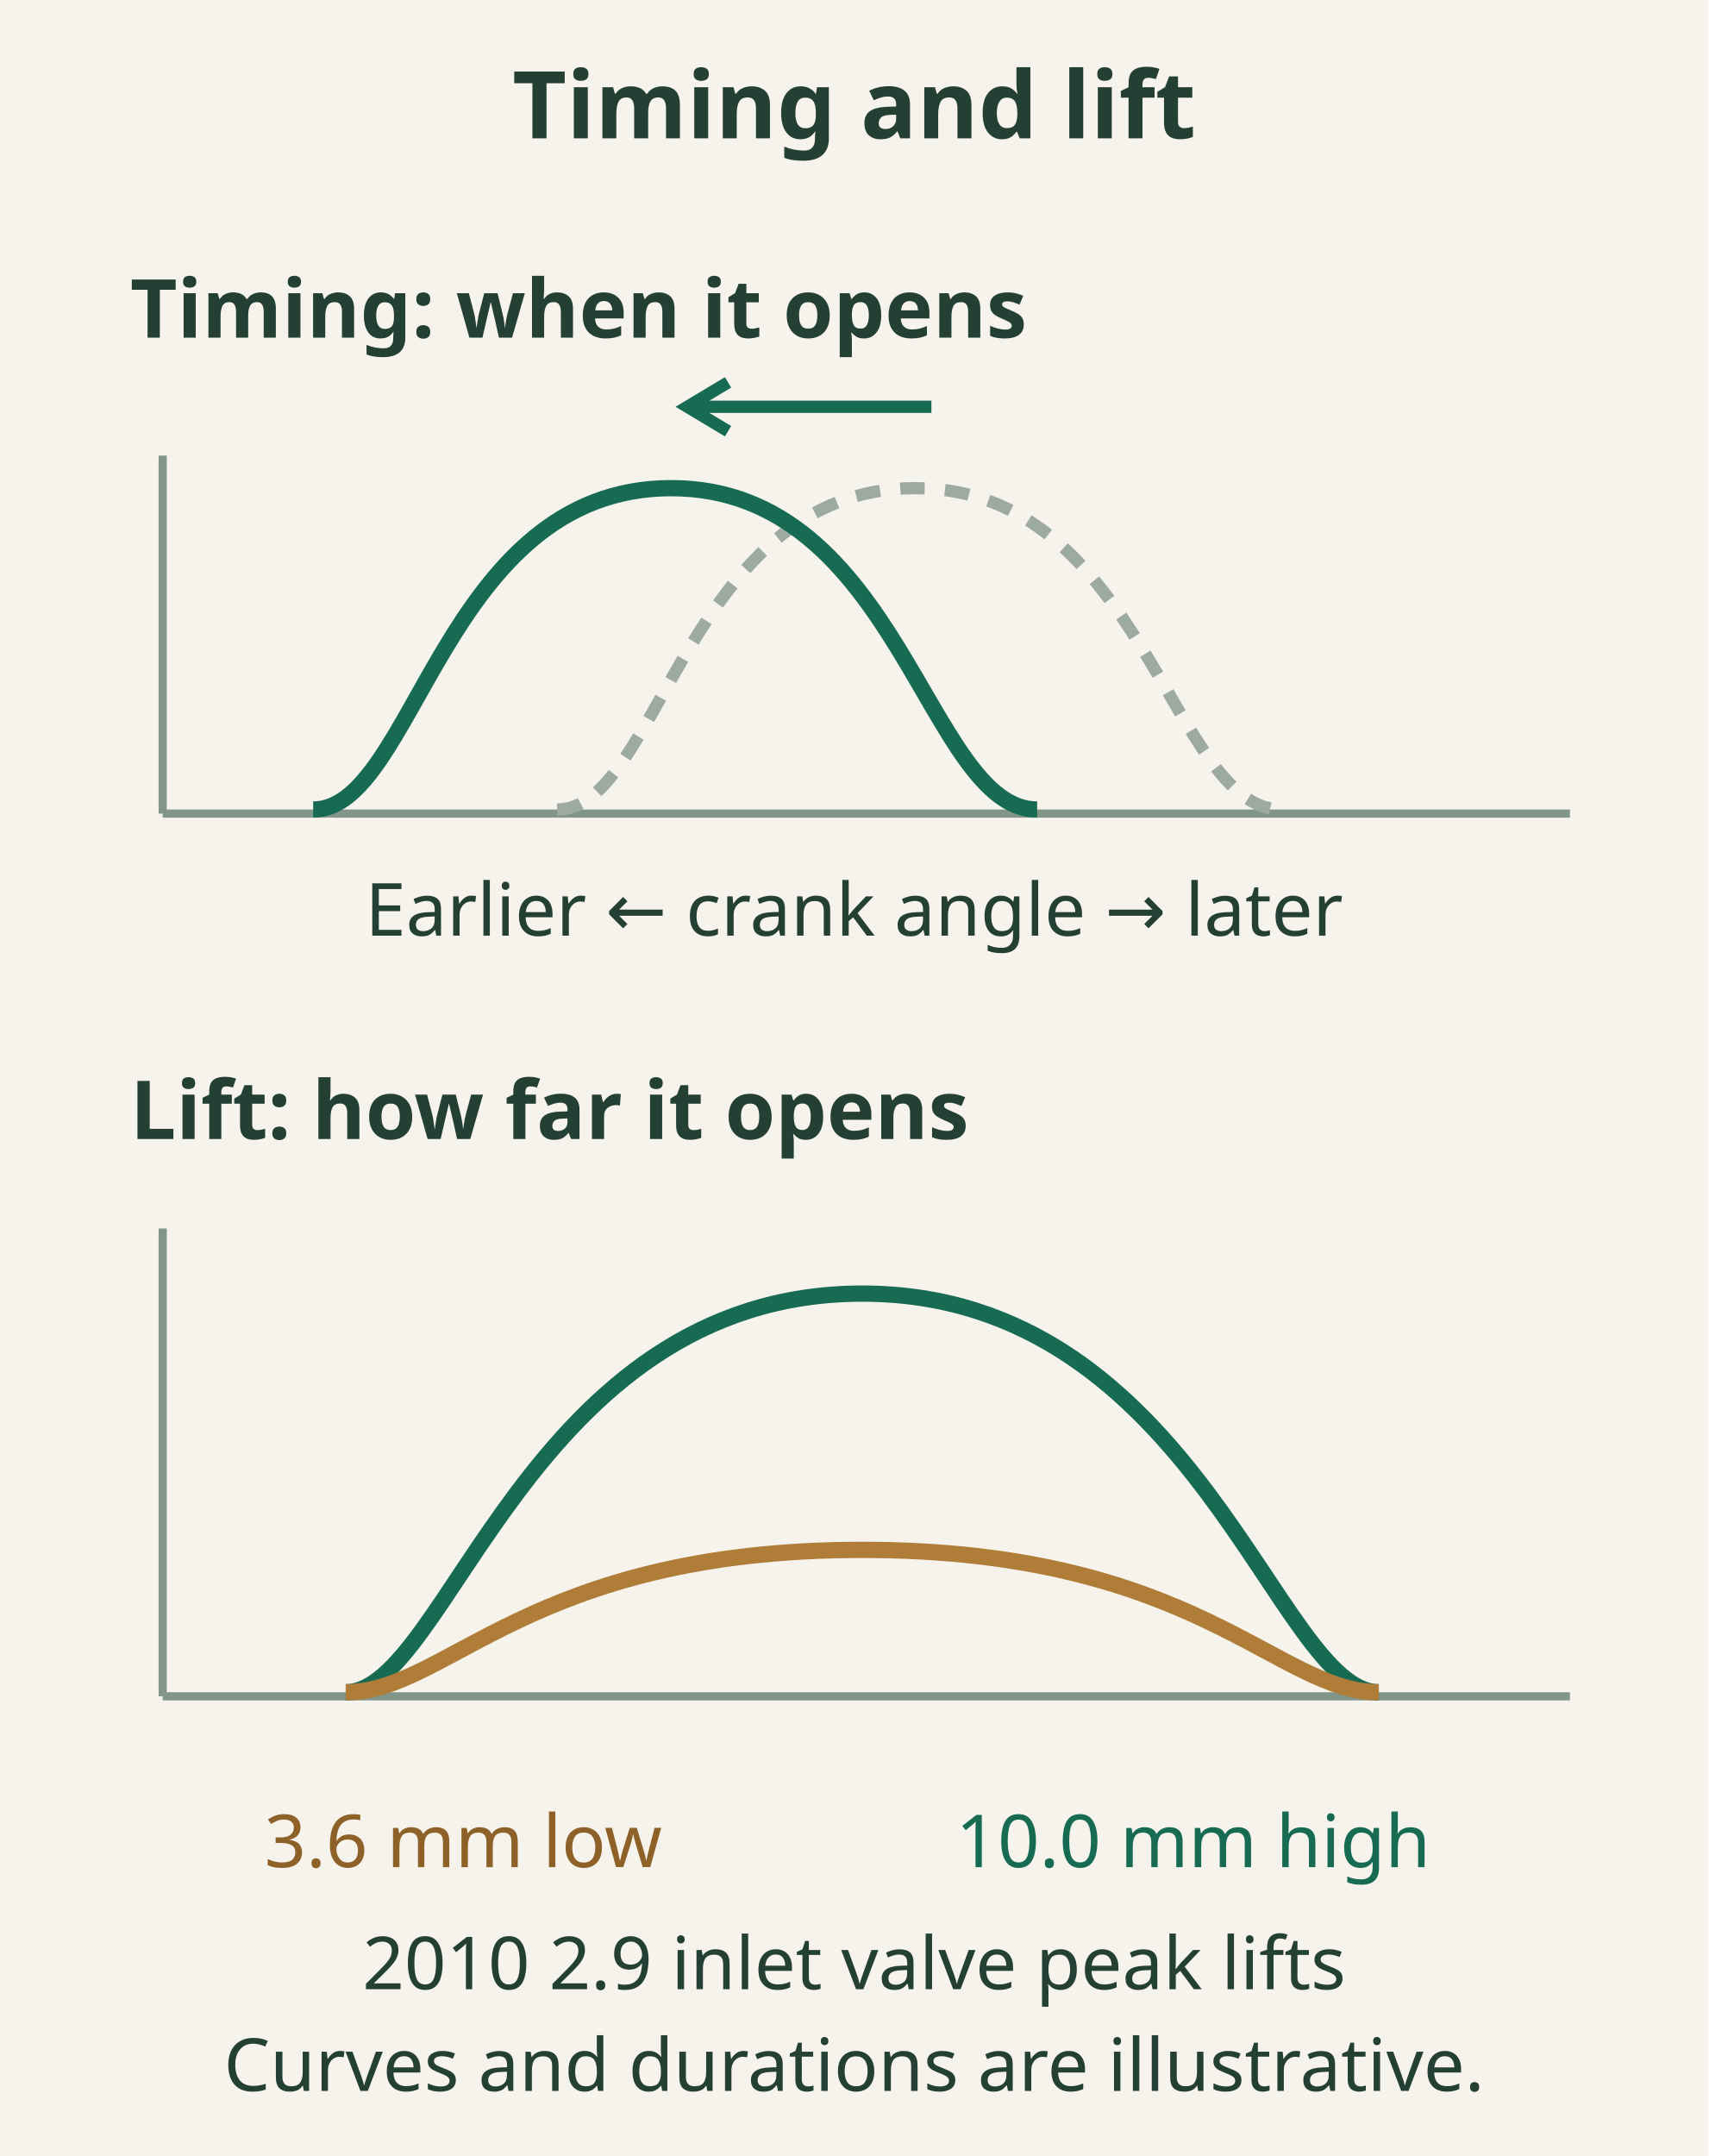
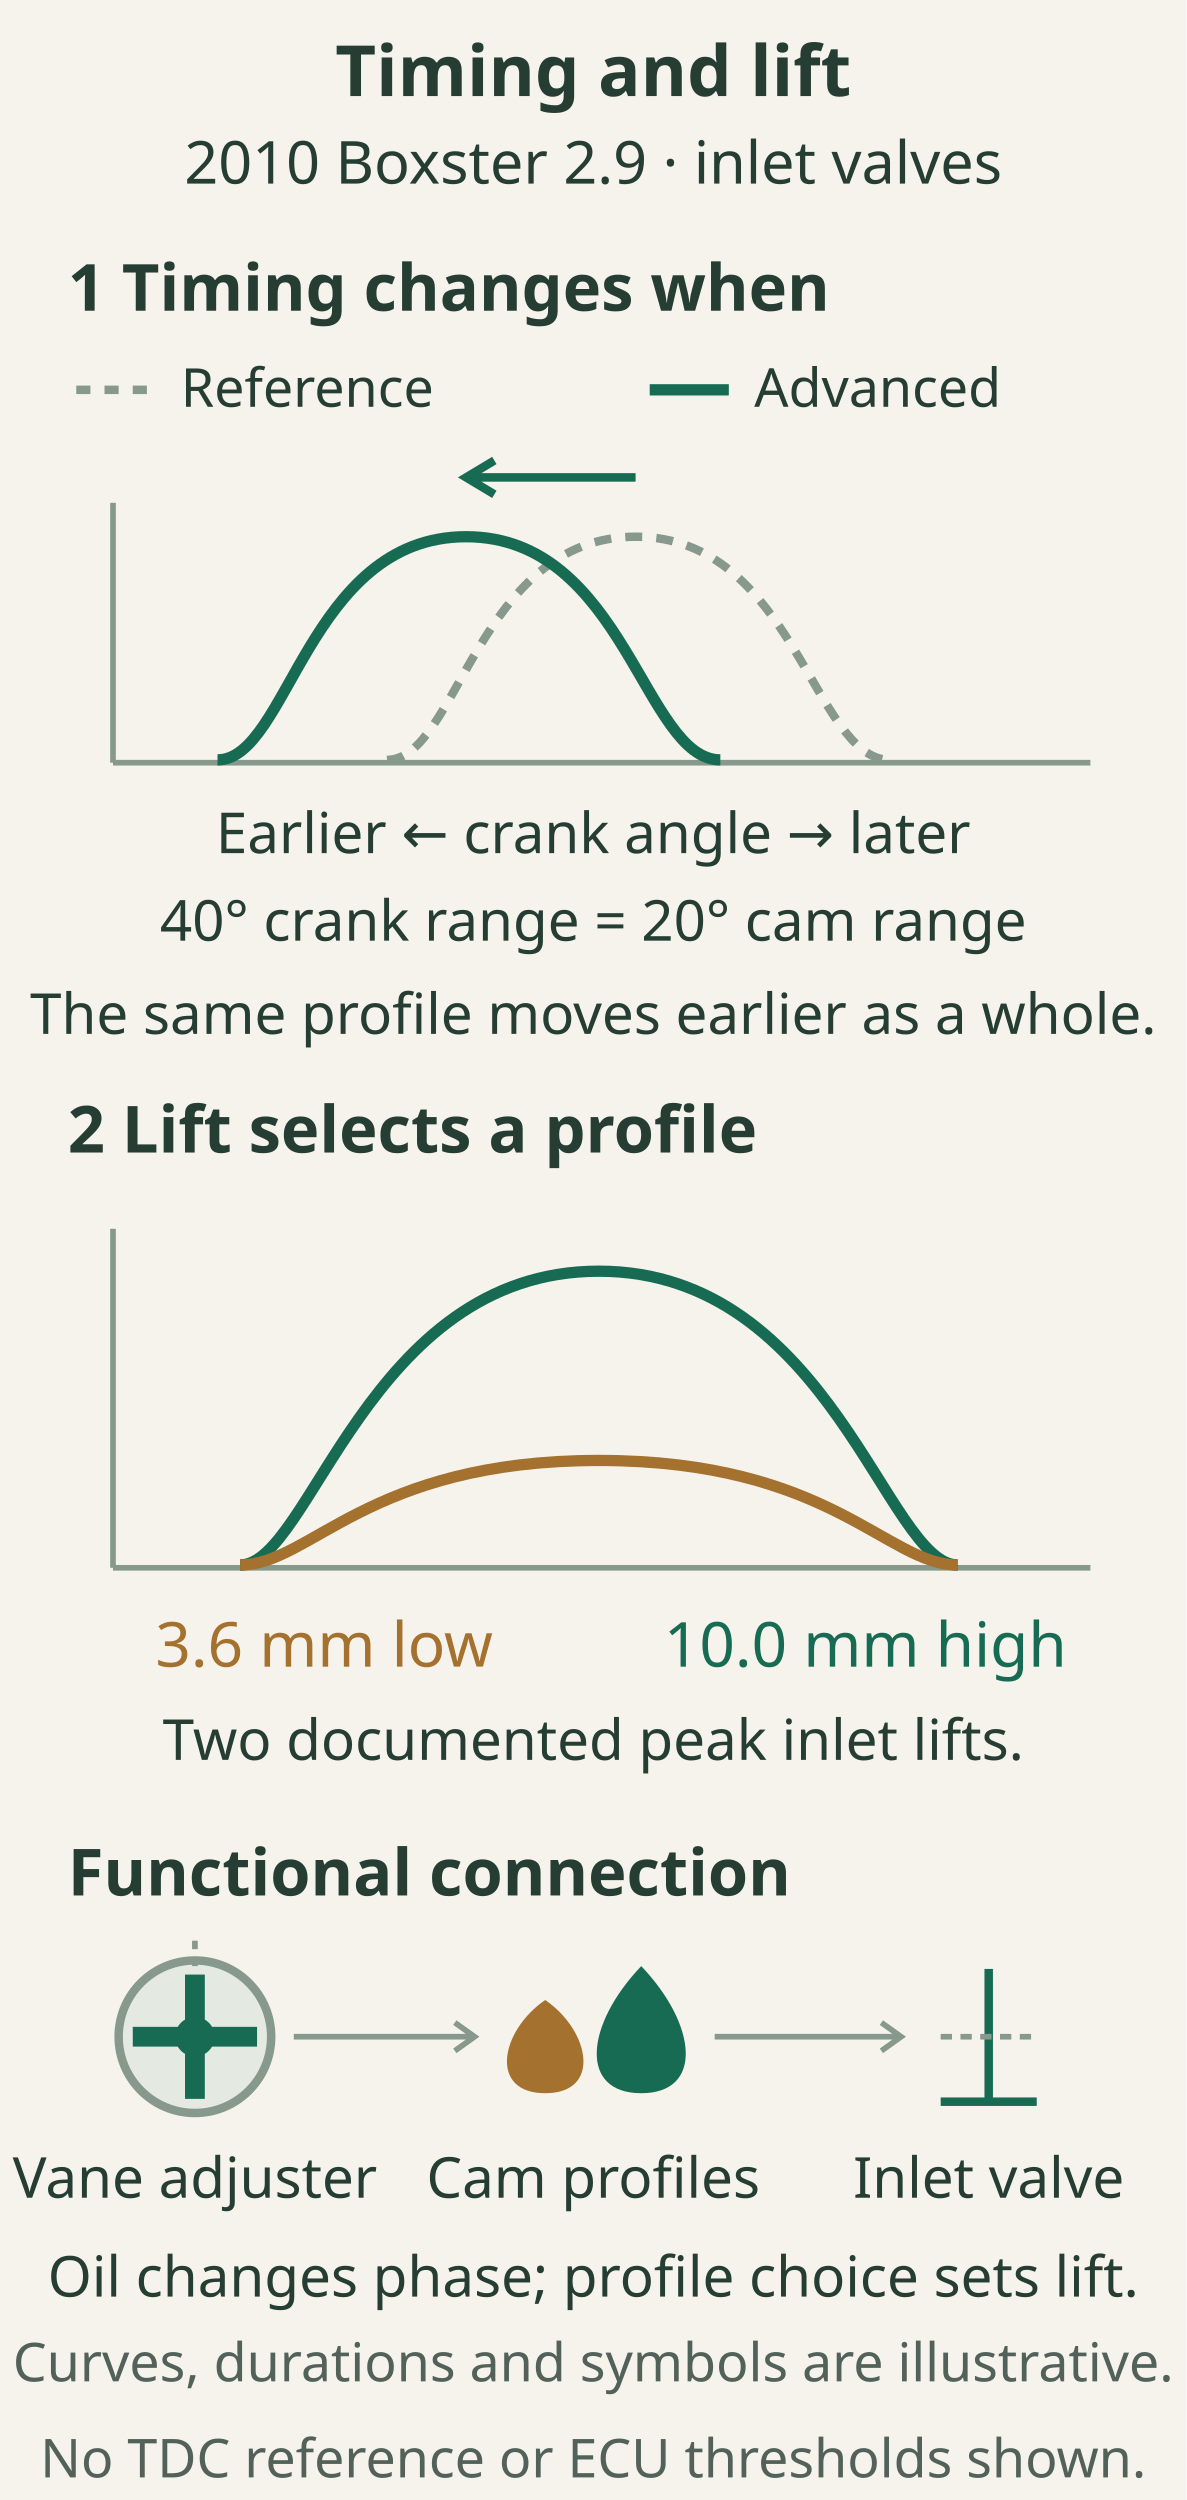
- <svg xmlns="http://www.w3.org/2000/svg" viewBox="0 0 420 530" role="img" aria-labelledby="title desc">
-   <rect width="420" height="530" fill="#f5f3eb" />
-   <g font-family="sans-serif" fill="#243f33">
-     <text x="210" y="34" text-anchor="middle" font-size="23" font-weight="700">Timing and lift</text>
-     <text x="32" y="83" font-size="20" font-weight="700">Timing: when it opens</text>
-     <path d="M40 200H386 M40 112V200" stroke="#819589" fill="none" stroke-width="2" />
-     <path d="M137 199C162 199 169 120 225 120S288 199 315 199" fill="none" stroke="#9daaa1" stroke-width="3" stroke-dasharray="6 5" />
-     <path d="M77 199C102 199 109 120 165 120S228 199 255 199" fill="none" stroke="#176b53" stroke-width="4" />
-     <path d="M229 100H169m10-6-10 6 10 6" stroke="#176b53" stroke-width="3" fill="none" />
-     <text x="210" y="230" text-anchor="middle" font-size="18">Earlier ← crank angle → later</text>
-     <text x="32" y="280" font-size="20" font-weight="700">Lift: how far it opens</text>
-     <path d="M40 417H386 M40 302V417" stroke="#819589" fill="none" stroke-width="2" />
-     <path d="M85 416C110 416 130 318 212 318S314 416 339 416" fill="none" stroke="#176b53" stroke-width="4" />
-     <path d="M85 416C110 416 130 381 212 381S314 416 339 416" fill="none" stroke="#b07d38" stroke-width="4" />
-     <text x="65" y="459" font-size="18" fill="#8e6129">3.6 mm low</text>
-     <text x="235" y="459" font-size="18" fill="#176b53">10.0 mm high</text>
-     <text x="210" y="489" text-anchor="middle" font-size="18">2010 2.9 inlet valve peak lifts</text>
-     <text x="210" y="514" text-anchor="middle" font-size="18">Curves and durations are illustrative.</text>
+ <svg xmlns="http://www.w3.org/2000/svg" viewBox="0 0 420 885" role="img" aria-labelledby="title desc">
+   <rect width="420" height="885" fill="#f5f3eb" />
+   <g font-family="'Source Sans 3', sans-serif" fill="#263d34">
+     <text x="210" y="34" text-anchor="middle" font-size="25" font-weight="700">Timing and lift</text>
+     <text x="210" y="65" text-anchor="middle" font-size="21">2010 Boxster 2.9 · inlet valves</text>
+     <text x="24" y="110" font-size="23" font-weight="700">1  Timing changes when</text>
+     <path d="M27 138H55" stroke="#87988c" stroke-width="3" stroke-dasharray="5 5" />
+     <text x="64" y="144" font-size="19">Reference</text>
+     <path d="M230 138H258" stroke="#176b53" stroke-width="4" />
+     <text x="267" y="144" font-size="19">Advanced</text>
+     <path d="M40 270H386M40 178V270" stroke="#87988c" fill="none" stroke-width="2" />
+     <path d="M137 269C162 269 169 190 225 190S288 269 315 269" fill="none" stroke="#87988c" stroke-width="3" stroke-dasharray="6 5" />
+     <path d="M77 269C102 269 109 190 165 190S228 269 255 269" fill="none" stroke="#176b53" stroke-width="4" />
+     <path d="M225 169H165m10-6-10 6 10 6" stroke="#176b53" stroke-width="3" fill="none" />
+     <text x="210" y="302" text-anchor="middle" font-size="20">Earlier ← crank angle → later</text>
+     <text x="210" y="333" text-anchor="middle" font-size="20">40° crank range = 20° cam range</text>
+     <text x="210" y="366" text-anchor="middle" font-size="20">The same profile moves earlier as a whole.</text>
+     <text x="24" y="408" font-size="23" font-weight="700">2  Lift selects a profile</text>
+     <path d="M40 555H386M40 435V555" stroke="#87988c" fill="none" stroke-width="2" />
+     <path d="M85 554C110 554 130 450 212 450S314 554 339 554" fill="none" stroke="#176b53" stroke-width="4" />
+     <path d="M85 554C110 554 130 517 212 517S314 554 339 554" fill="none" stroke="#a4712f" stroke-width="4" />
+     <text x="55" y="590" font-size="22" fill="#a4712f">3.6 mm low</text>
+     <text x="235" y="590" font-size="22" fill="#176b53">10.0 mm high</text>
+     <text x="210" y="623" text-anchor="middle" font-size="20">Two documented peak inlet lifts.</text>
+     <text x="24" y="671" font-size="23" font-weight="700">Functional connection</text>
+     <g fill="none" stroke="#87988c" stroke-width="2">
+       <path d="M104 721H168m-7-5 7 5-7 5M253 721H319m-7-5 7 5-7 5" />
+       <circle cx="69" cy="721" r="27" fill="#e4e9e2" stroke-width="3" />
+       <path d="M69 696V684" stroke-dasharray="3 3" />
+     </g>
+     <path d="M69 699V743M47 721H91" stroke="#176b53" stroke-width="7" />
+     <circle cx="69" cy="721" r="7" fill="#176b53" />
+     <path d="M193 741C173 741 177 719 193 708C209 719 213 741 193 741Z" fill="#a4712f" />
+     <path d="M227 741C205 741 207 717 227 696C247 717 249 741 227 741Z" fill="#176b53" />
+     <path d="M350 697V744M333 744H367" stroke="#176b53" stroke-width="3" />
+     <path d="M333 721H367" stroke="#87988c" stroke-width="2" stroke-dasharray="4 3" />
+     <g font-size="20" text-anchor="middle">
+       <text x="69" y="778">Vane adjuster</text>
+       <text x="210" y="778">Cam profiles</text>
+       <text x="350" y="778">Inlet valve</text>
+       <text x="210" y="813">Oil changes phase; profile choice sets lift.</text>
+     </g>
+     <g font-size="19" text-anchor="middle" fill="#526159">
+       <text x="210" y="843">Curves, durations and symbols are illustrative.</text>
+       <text x="210" y="877">No TDC reference or ECU thresholds shown.</text>
+     </g>
  </g>
</svg>
